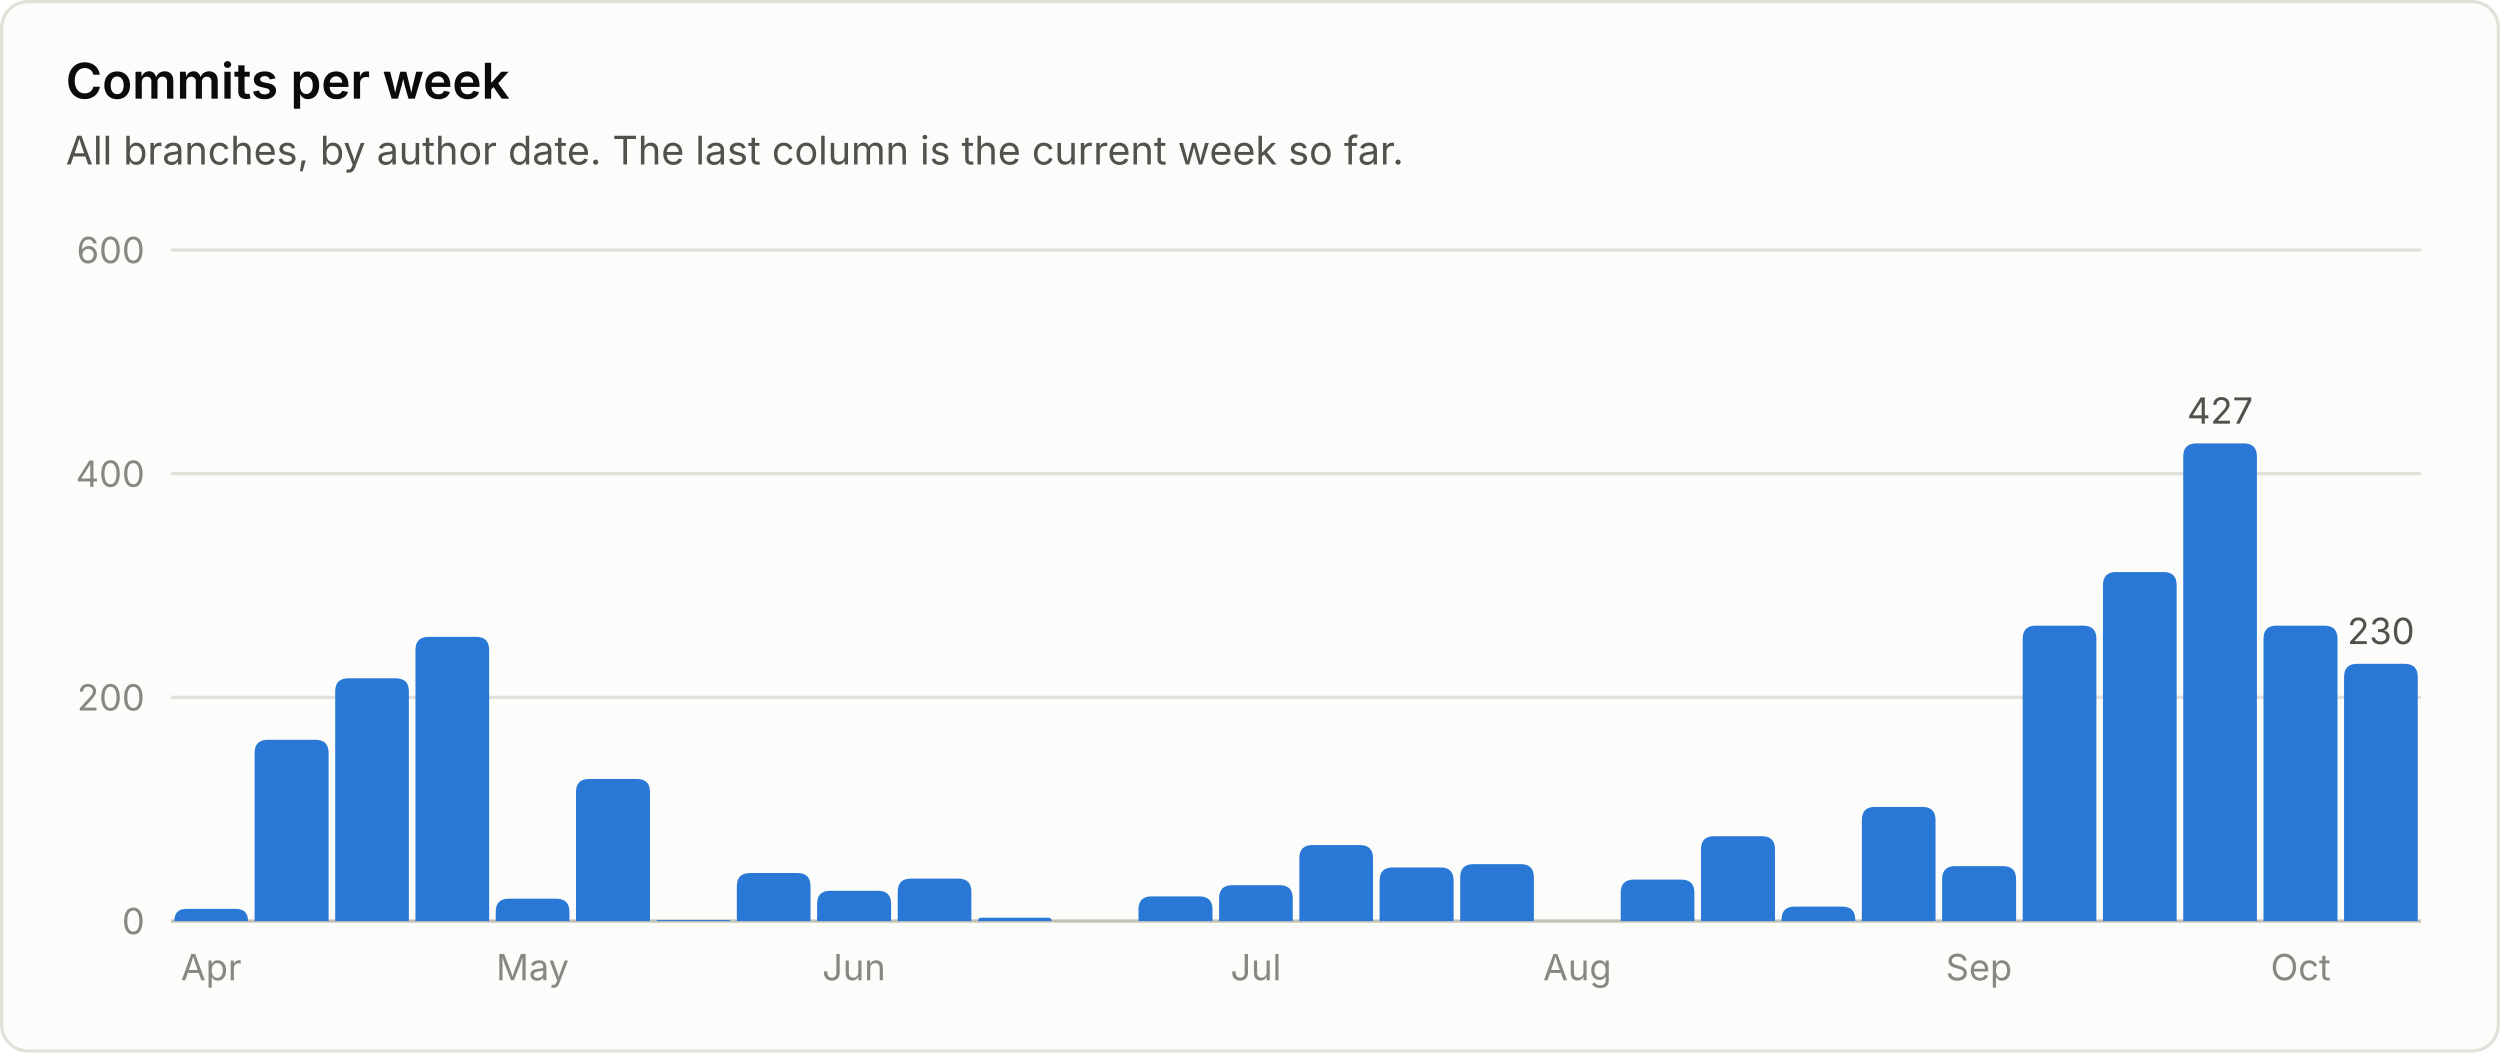
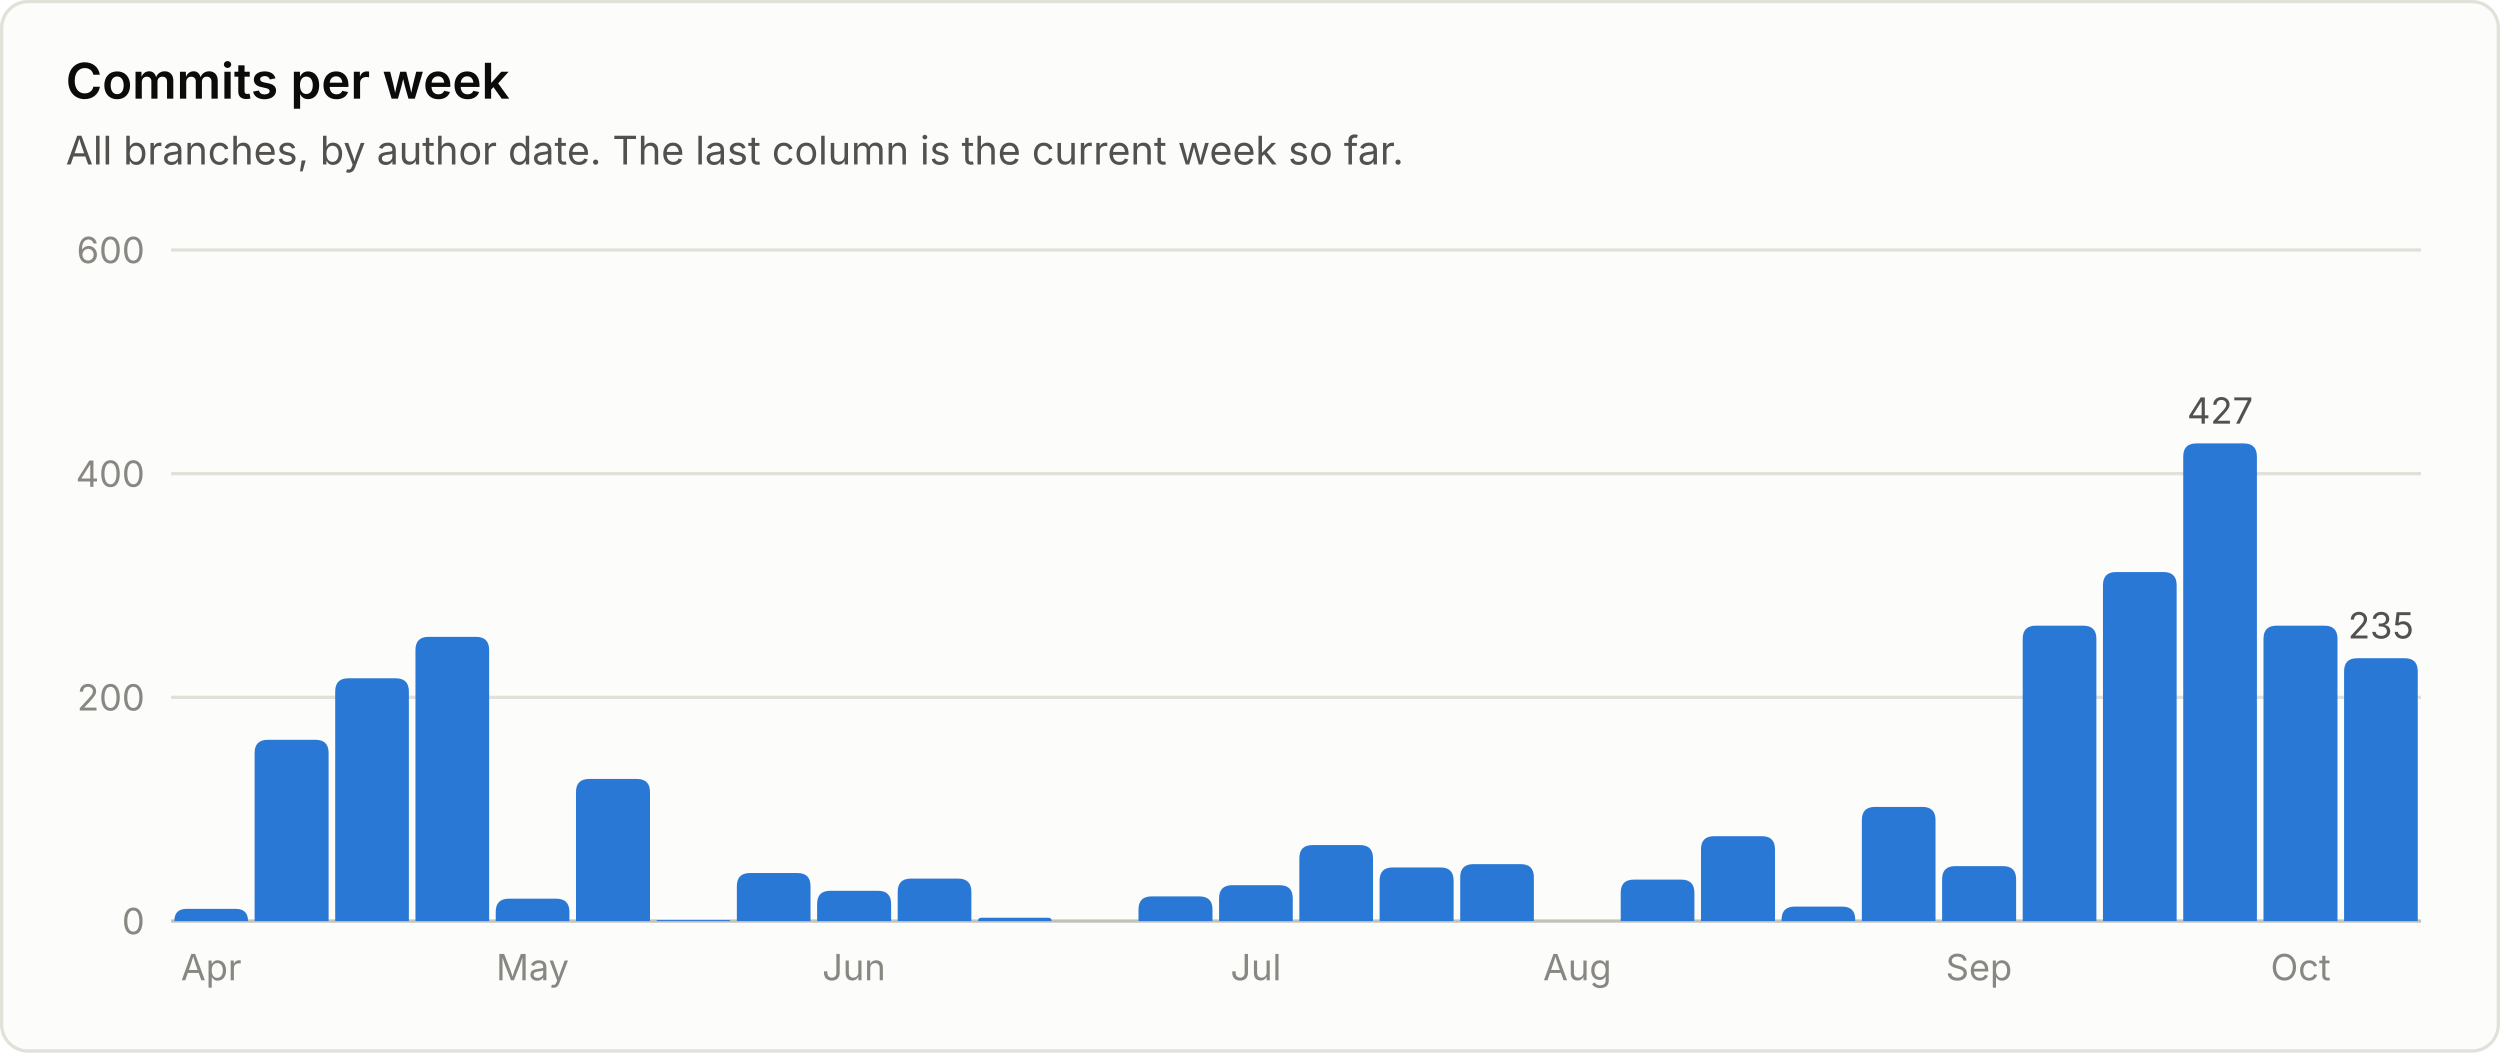
<svg xmlns="http://www.w3.org/2000/svg" viewBox="0 0 760 320" width="760" height="320" role="img" font-family="system-ui, -apple-system, 'Segoe UI', sans-serif">
  <rect x="0.5" y="0.5" width="759" height="319" rx="8" fill="#fcfcfb" stroke="#e1e0d9" />
  <text x="20.0" y="30.0" fill="#0b0b0b" font-size="15" font-weight="600" text-anchor="start">Commits per week</text>
  <text x="20.0" y="50.0" fill="#52514e" font-size="12" font-weight="400" text-anchor="start">All branches, by author date. The last column is the current week so far.</text>
  <line x1="52" y1="280.0" x2="736" y2="280.0" stroke="#c3c2b7" stroke-width="1" />
  <text x="44.0" y="284.0" fill="#898781" font-size="11" font-weight="400" text-anchor="end">0</text>
  <line x1="52" y1="212.0" x2="736" y2="212.0" stroke="#e1e0d9" stroke-width="1" />
  <text x="44.0" y="216.0" fill="#898781" font-size="11" font-weight="400" text-anchor="end">200</text>
  <line x1="52" y1="144.0" x2="736" y2="144.0" stroke="#e1e0d9" stroke-width="1" />
  <text x="44.0" y="148.0" fill="#898781" font-size="11" font-weight="400" text-anchor="end">400</text>
  <line x1="52" y1="76.0" x2="736" y2="76.0" stroke="#e1e0d9" stroke-width="1" />
  <text x="44.0" y="80.0" fill="#898781" font-size="11" font-weight="400" text-anchor="end">600</text>
  <path d="M53.0 280.0 V280.0 Q53.0 276.3 56.7 276.3 H71.7 Q75.4 276.3 75.4 280.0 V280.0 Z" fill="#2a78d6" />
  <text x="64.2" y="298.0" fill="#898781" font-size="11" font-weight="400" text-anchor="middle">Apr</text>
  <path d="M77.4 280.0 V228.9 Q77.4 224.9 81.4 224.9 H95.9 Q99.9 224.9 99.9 228.9 V280.0 Z" fill="#2a78d6" />
  <path d="M101.9 280.0 V210.2 Q101.9 206.2 105.9 206.2 H120.3 Q124.3 206.2 124.3 210.2 V280.0 Z" fill="#2a78d6" />
  <path d="M126.3 280.0 V197.6 Q126.3 193.6 130.3 193.6 H144.7 Q148.7 193.6 148.7 197.6 V280.0 Z" fill="#2a78d6" />
  <path d="M150.7 280.0 V277.2 Q150.7 273.2 154.7 273.2 H169.1 Q173.1 273.2 173.1 277.2 V280.0 Z" fill="#2a78d6" />
  <text x="161.9" y="298.0" fill="#898781" font-size="11" font-weight="400" text-anchor="middle">May</text>
  <path d="M175.1 280.0 V240.8 Q175.1 236.8 179.1 236.8 H193.6 Q197.6 236.8 197.6 240.8 V280.0 Z" fill="#2a78d6" />
  <path d="M199.6 280.0 V280.0 Q199.6 279.7 199.9 279.7 H221.7 Q222.0 279.7 222.0 280.0 V280.0 Z" fill="#2a78d6" />
  <path d="M224.0 280.0 V269.4 Q224.0 265.4 228.0 265.4 H242.4 Q246.4 265.4 246.4 269.4 V280.0 Z" fill="#2a78d6" />
  <path d="M248.4 280.0 V274.8 Q248.4 270.8 252.4 270.8 H266.9 Q270.9 270.8 270.9 274.8 V280.0 Z" fill="#2a78d6" />
  <text x="259.6" y="298.0" fill="#898781" font-size="11" font-weight="400" text-anchor="middle">Jun</text>
  <path d="M272.9 280.0 V271.1 Q272.9 267.1 276.9 267.1 H291.3 Q295.3 267.1 295.3 271.1 V280.0 Z" fill="#2a78d6" />
  <path d="M297.3 280.0 V280.0 Q297.3 279.0 298.3 279.0 H318.7 Q319.7 279.0 319.7 280.0 V280.0 Z" fill="#2a78d6" />
  <path d="M346.1 280.0 V276.5 Q346.1 272.5 350.1 272.5 H364.6 Q368.6 272.5 368.6 276.5 V280.0 Z" fill="#2a78d6" />
  <path d="M370.6 280.0 V273.1 Q370.6 269.1 374.6 269.1 H389.0 Q393.0 269.1 393.0 273.1 V280.0 Z" fill="#2a78d6" />
  <text x="381.8" y="298.0" fill="#898781" font-size="11" font-weight="400" text-anchor="middle">Jul</text>
  <path d="M395.0 280.0 V260.9 Q395.0 256.9 399.0 256.9 H413.4 Q417.4 256.9 417.4 260.9 V280.0 Z" fill="#2a78d6" />
  <path d="M419.4 280.0 V267.7 Q419.4 263.7 423.4 263.7 H437.9 Q441.9 263.7 441.9 267.7 V280.0 Z" fill="#2a78d6" />
  <path d="M443.9 280.0 V266.7 Q443.9 262.7 447.9 262.7 H462.3 Q466.3 262.7 466.3 266.7 V280.0 Z" fill="#2a78d6" />
  <text x="479.5" y="298.0" fill="#898781" font-size="11" font-weight="400" text-anchor="middle">Aug</text>
  <path d="M492.7 280.0 V271.4 Q492.7 267.4 496.7 267.4 H511.1 Q515.1 267.4 515.1 271.4 V280.0 Z" fill="#2a78d6" />
  <path d="M517.1 280.0 V258.2 Q517.1 254.2 521.1 254.2 H535.6 Q539.6 254.2 539.6 258.2 V280.0 Z" fill="#2a78d6" />
  <path d="M541.6 280.0 V279.6 Q541.6 275.6 545.6 275.6 H560.0 Q564.0 275.6 564.0 279.6 V280.0 Z" fill="#2a78d6" />
  <path d="M566.0 280.0 V249.3 Q566.0 245.3 570.0 245.3 H584.4 Q588.4 245.3 588.4 249.3 V280.0 Z" fill="#2a78d6" />
  <path d="M590.4 280.0 V267.3 Q590.4 263.3 594.4 263.3 H608.9 Q612.9 263.3 612.9 267.3 V280.0 Z" fill="#2a78d6" />
  <text x="601.6" y="298.0" fill="#898781" font-size="11" font-weight="400" text-anchor="middle">Sep</text>
  <path d="M614.9 280.0 V194.2 Q614.9 190.2 618.9 190.2 H633.3 Q637.3 190.2 637.3 194.2 V280.0 Z" fill="#2a78d6" />
  <path d="M639.3 280.0 V177.9 Q639.3 173.9 643.3 173.9 H657.7 Q661.7 173.9 661.7 177.9 V280.0 Z" fill="#2a78d6" />
  <path d="M663.7 280.0 V138.8 Q663.7 134.8 667.7 134.8 H682.1 Q686.1 134.8 686.1 138.8 V280.0 Z" fill="#2a78d6" />
  <text x="674.9" y="128.8" fill="#52514e" font-size="11" font-weight="400" text-anchor="middle">427</text>
  <path d="M688.1 280.0 V194.2 Q688.1 190.2 692.1 190.2 H706.6 Q710.6 190.2 710.6 194.2 V280.0 Z" fill="#2a78d6" />
  <text x="699.4" y="298.0" fill="#898781" font-size="11" font-weight="400" text-anchor="middle">Oct</text>
-   <path d="M712.6 280.0 V205.8 Q712.6 201.8 716.6 201.8 H731.0 Q735.0 201.8 735.0 205.8 V280.0 Z" fill="#2a78d6" />
-   <text x="723.8" y="195.8" fill="#52514e" font-size="11" font-weight="400" text-anchor="middle">230</text>
+   <path d="M712.6 280.0 V204.1 Q712.6 200.1 716.6 200.1 H731.0 Q735.0 200.1 735.0 204.1 V280.0 Z" fill="#2a78d6" />
+   <text x="723.8" y="194.1" fill="#52514e" font-size="11" font-weight="400" text-anchor="middle">235</text>
</svg>
